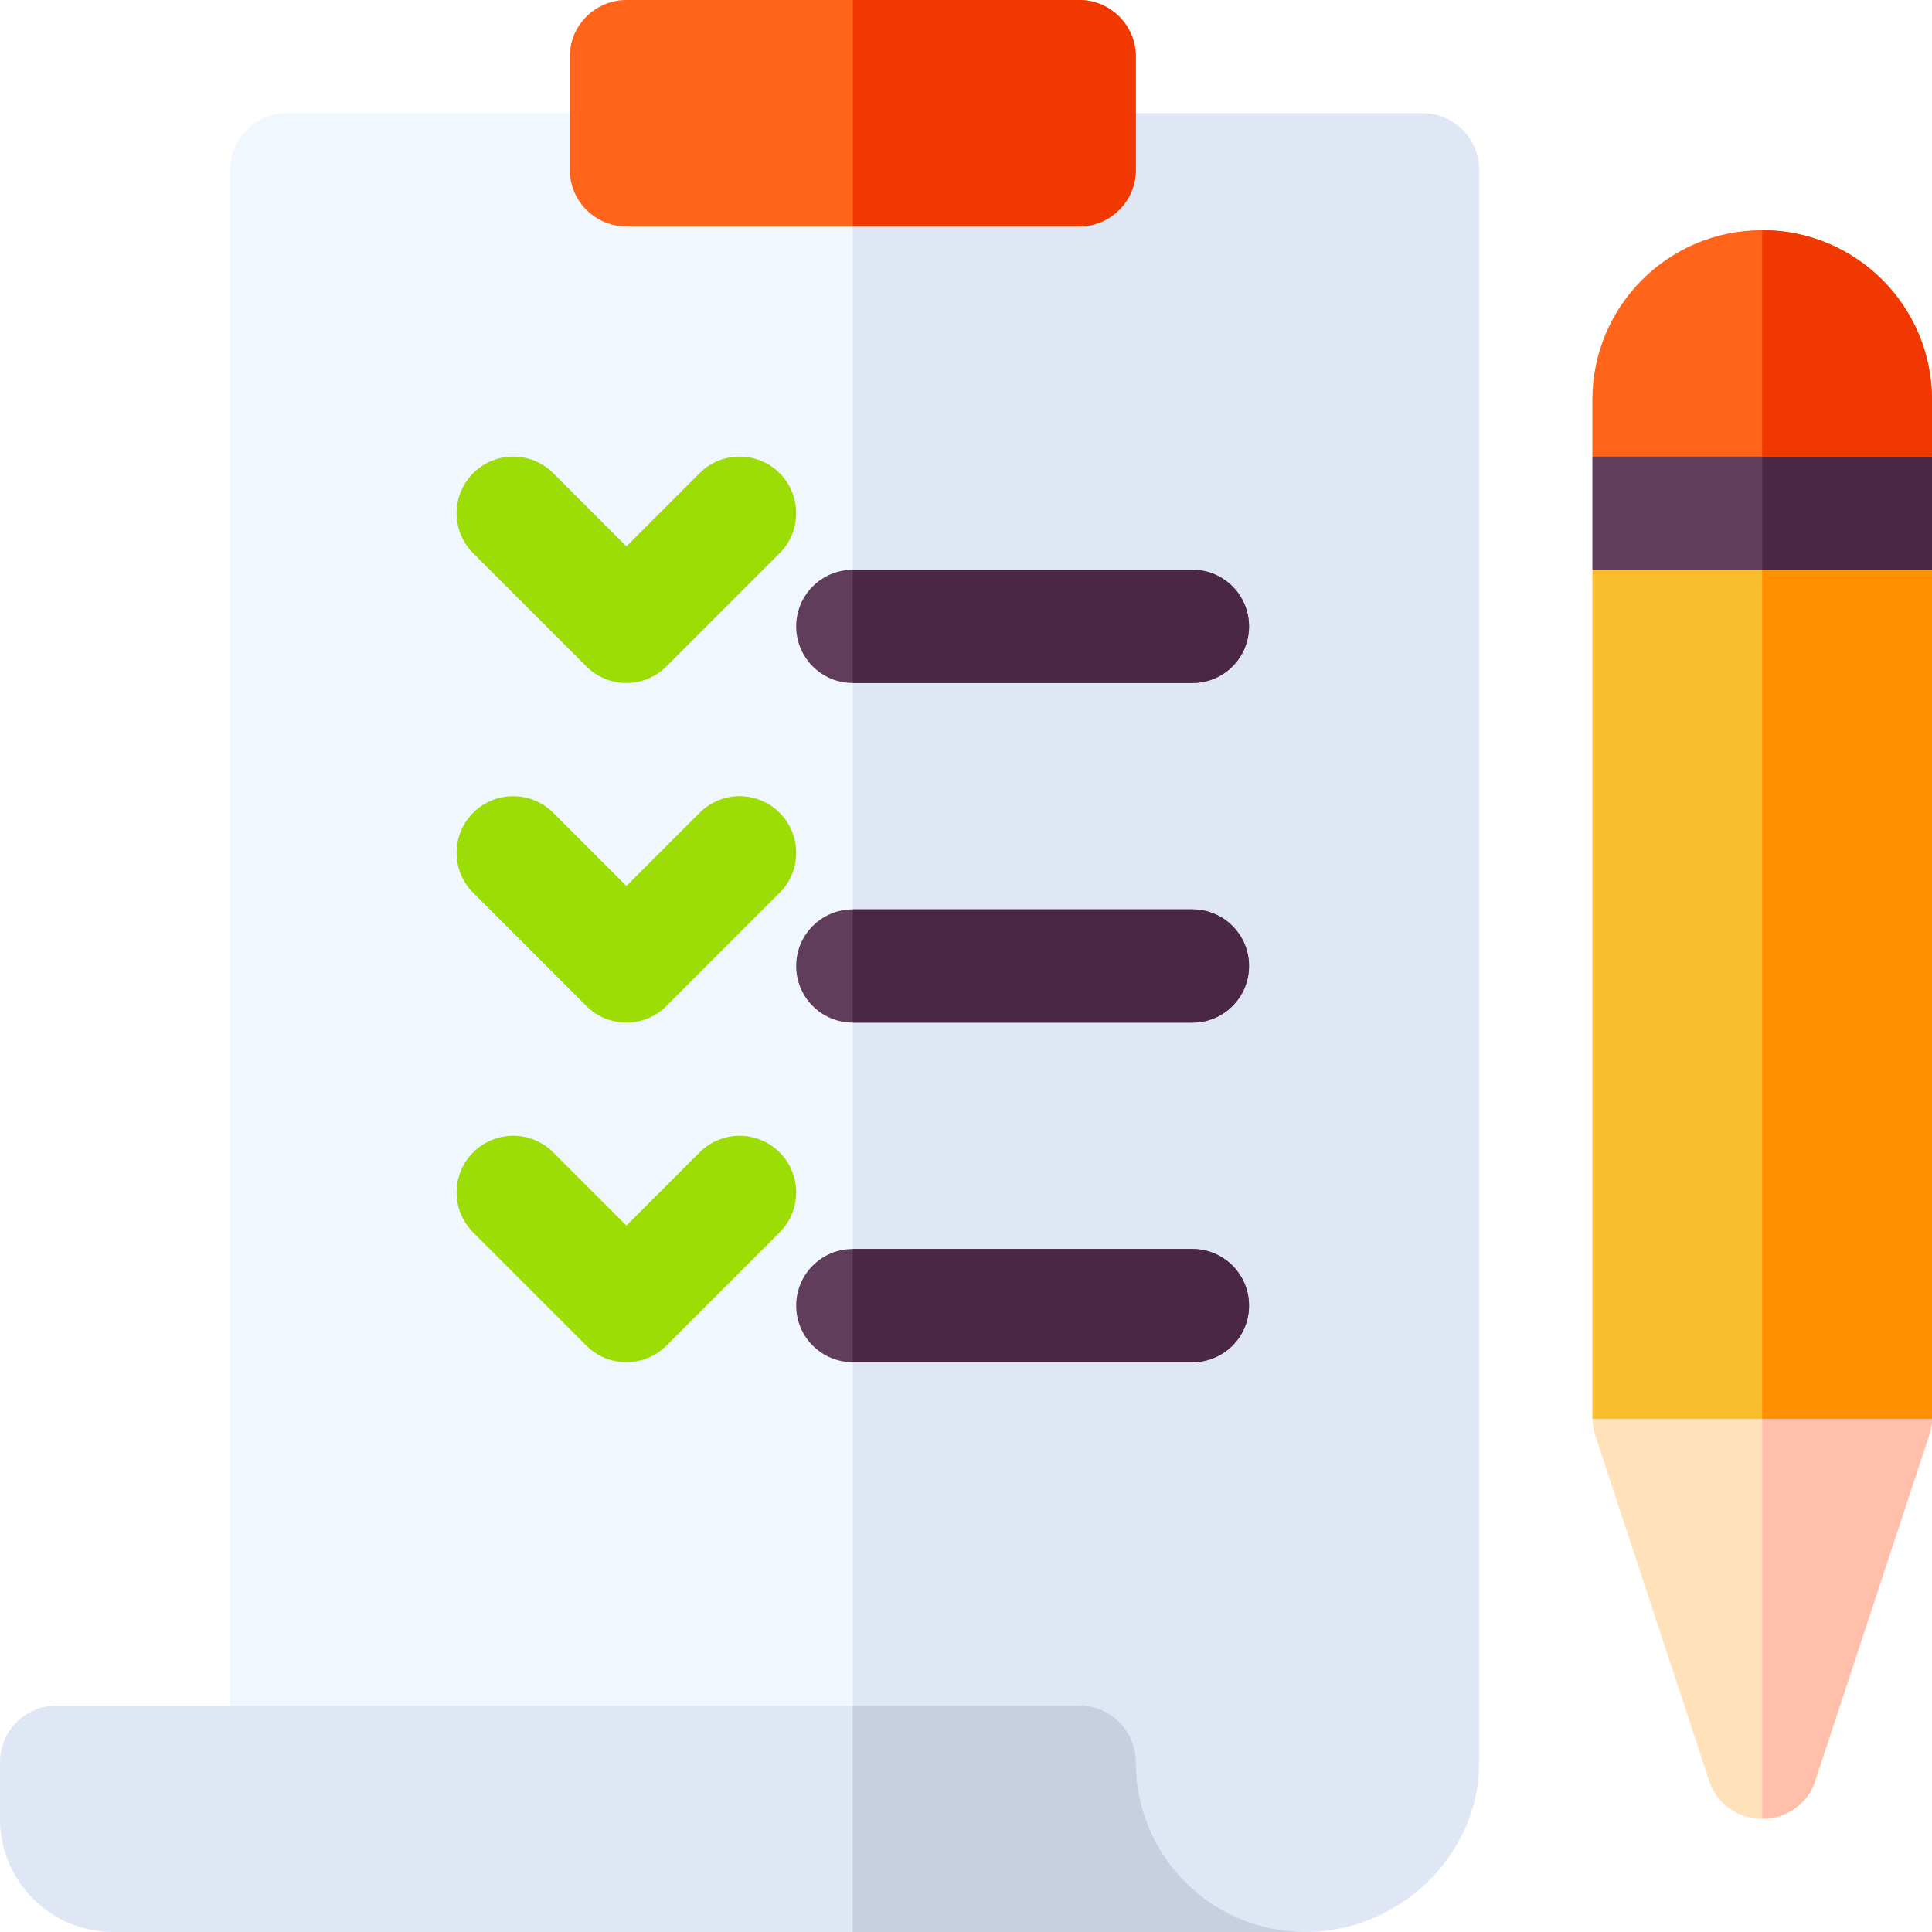
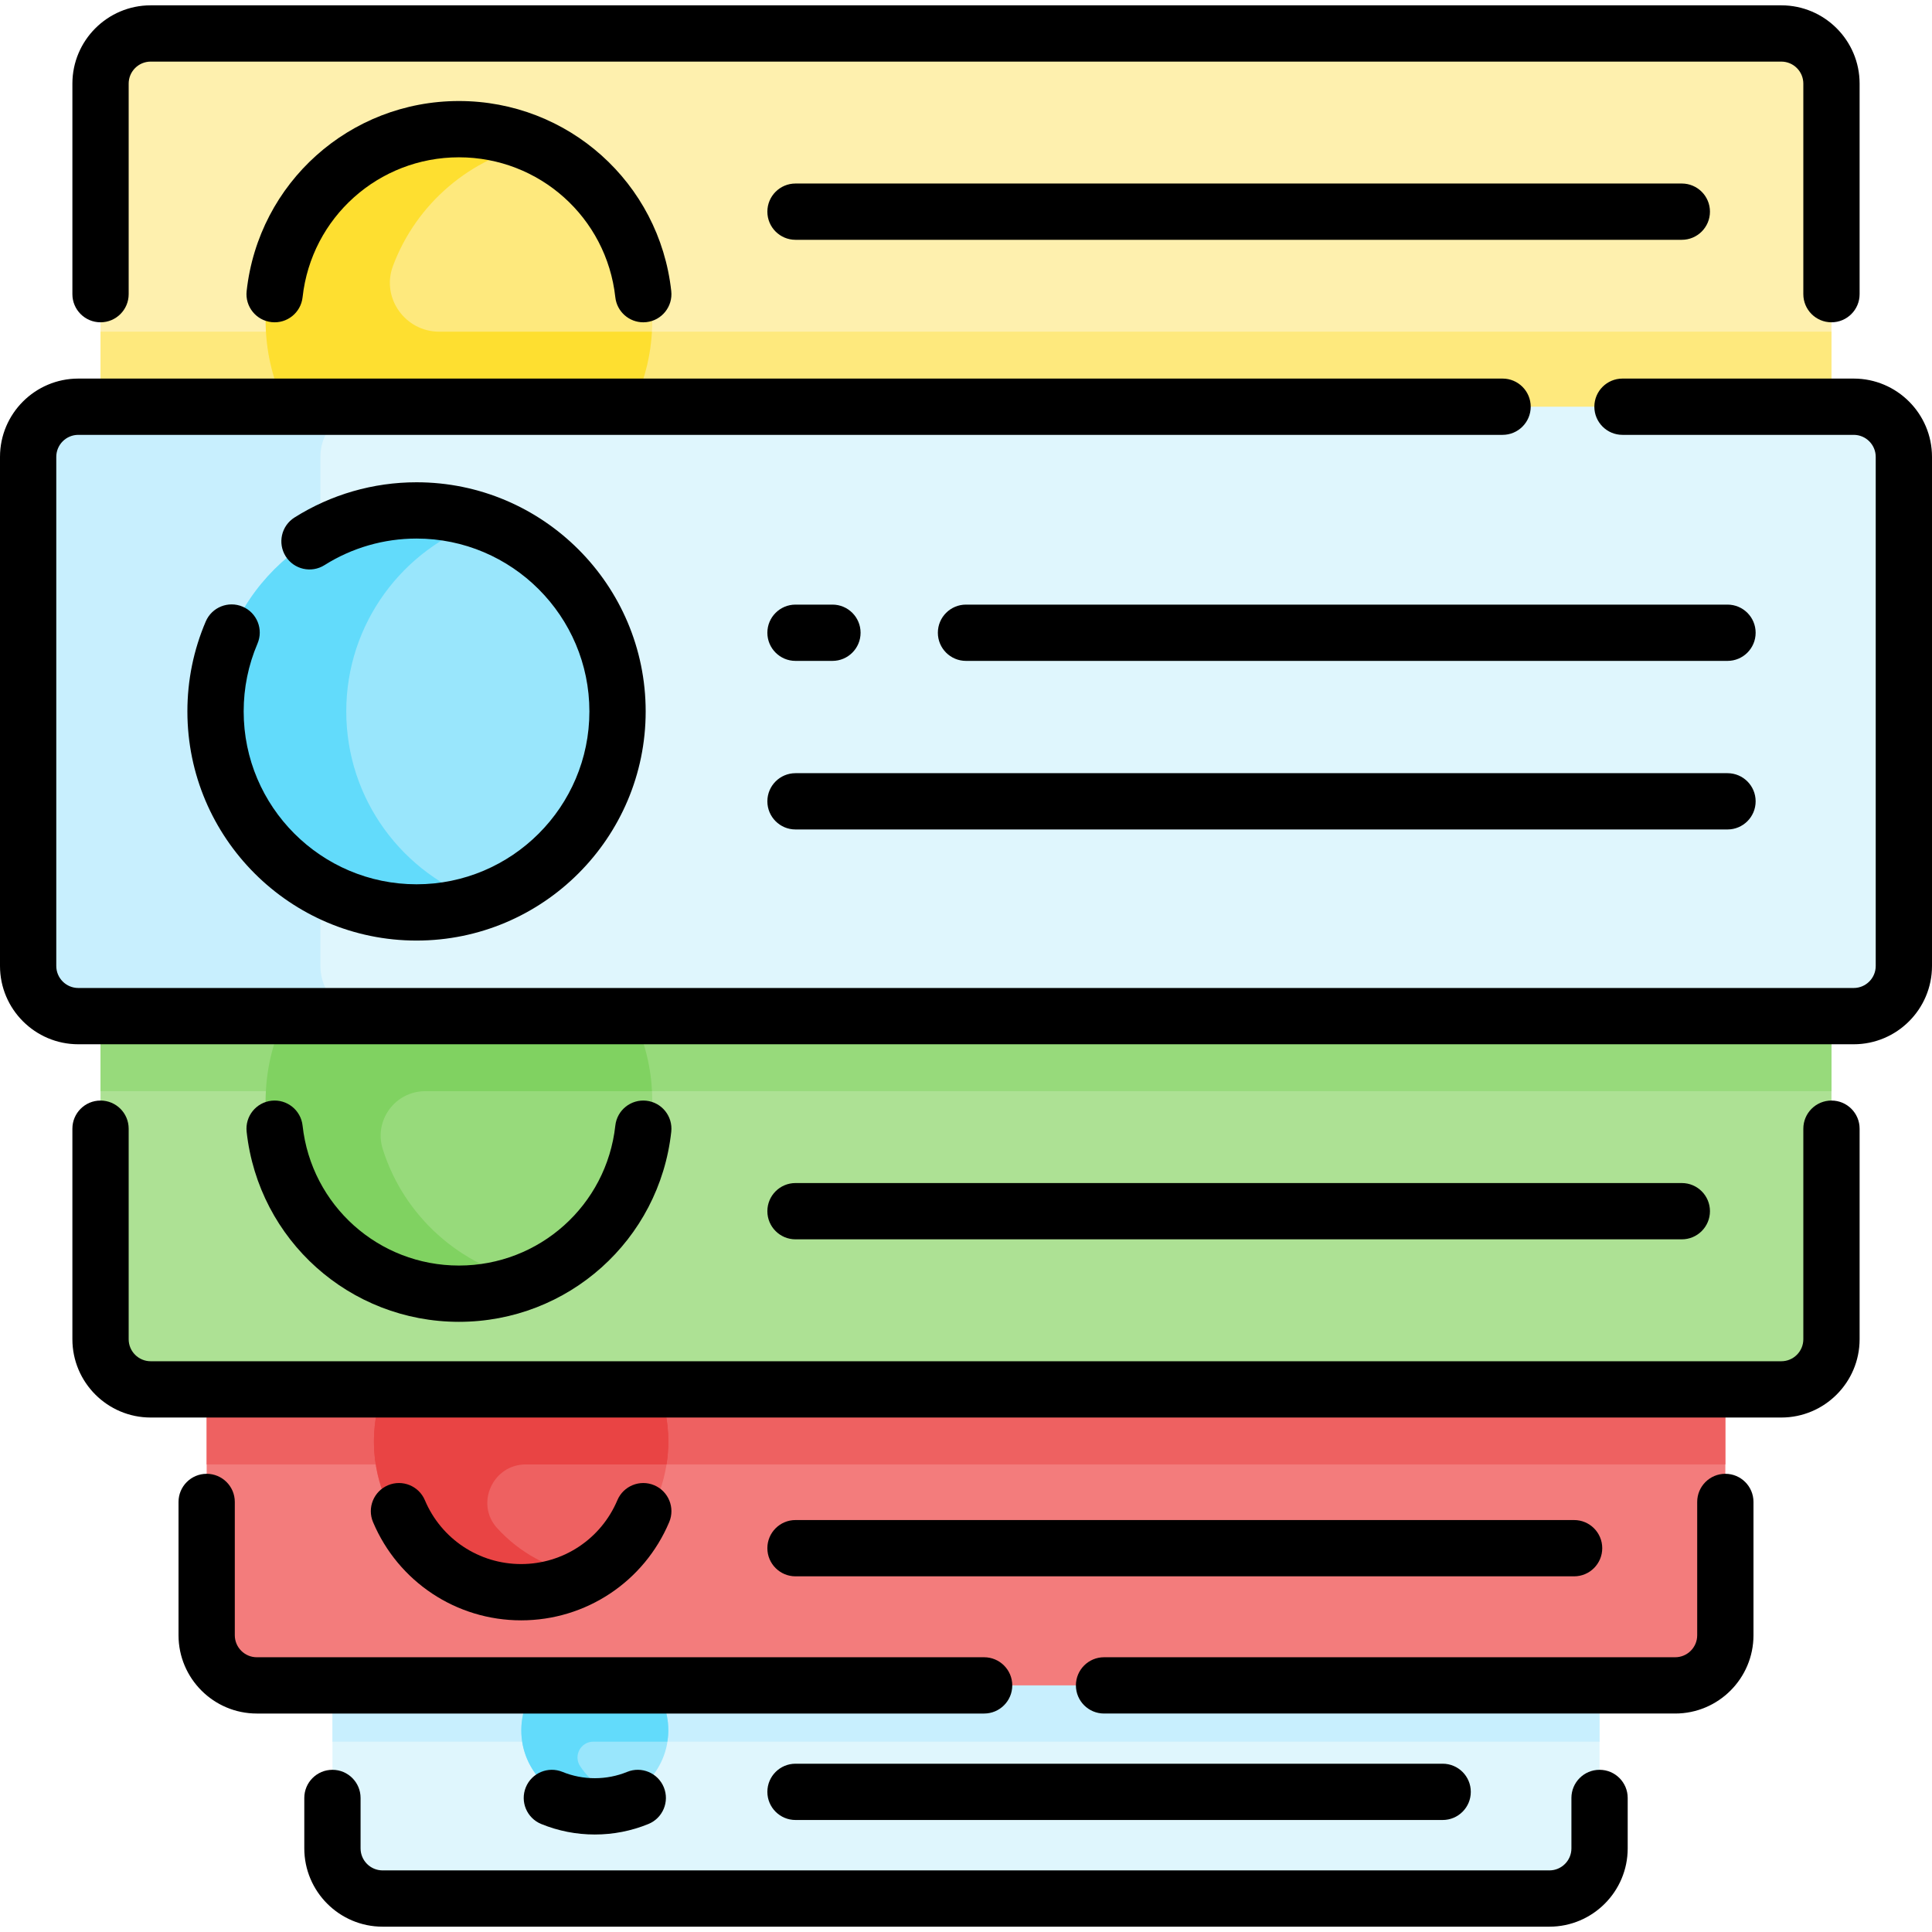
- <svg xmlns="http://www.w3.org/2000/svg" id="Capa_1" enable-background="new 0 0 512 512" height="512" viewBox="0 0 512 512" width="512">
+ <svg xmlns="http://www.w3.org/2000/svg" id="Capa_1" enable-background="new 0 0 514.94 514.94" height="512" viewBox="0 0 514.94 514.94" width="512">
  <g>
-     <path d="m377 30h-151-150c-8.284 0-15 6.714-15 15v437h165 51.412c14.09 17.457 48.979 30 68.588 30 24.443 0 46-19.991 46-45v-422c0-8.286-6.716-15-15-15z" fill="#f0f7ff" />
-     <path d="m346 512c24.443 0 46-19.991 46-45v-422c0-8.286-6.716-15-15-15h-151v452h51.412c14.09 17.457 48.979 30 68.588 30z" fill="#dfe7f4" />
-     <path d="m482 106h-15-15l-30 15v30l30 15h15 15l30-15v-30z" fill="#613d5c" />
-     <path d="m512 151v-30l-30-15h-15v60h15z" fill="#4b2746" />
-     <path d="m487.156 361h-20.156-21.563l-23.437 15c0 1.5.3 3.3.901 4.799l30 91c1.8 6 7.5 10.201 14.099 10.201s12.299-4.2 14.099-10.201l30-91c.601-1.499.901-3.299.901-4.799z" fill="#ffe1ba" />
-     <path d="m481.099 471.799 30-91c.601-1.499.901-3.299.901-4.799l-24.844-15h-20.156v121c6.599 0 12.299-4.2 14.099-10.201z" fill="#ffbfab" />
-     <path d="m166 181c-3.838 0-7.676-1.465-10.605-4.395l-30-30c-5.859-5.859-5.859-15.352 0-21.211s15.352-5.859 21.211 0l19.394 19.395 19.395-19.395c5.859-5.859 15.352-5.859 21.211 0s5.859 15.352 0 21.211l-30 30c-2.93 2.93-6.768 4.395-10.606 4.395z" fill="#9cdd05" />
-     <path d="m166 271c-3.838 0-7.676-1.465-10.605-4.395l-30-30c-5.859-5.859-5.859-15.352 0-21.211s15.352-5.859 21.211 0l19.394 19.395 19.395-19.395c5.859-5.859 15.352-5.859 21.211 0s5.859 15.352 0 21.211l-30 30c-2.93 2.93-6.768 4.395-10.606 4.395z" fill="#9cdd05" />
-     <path d="m166 361c-3.838 0-7.676-1.465-10.605-4.395l-30-30c-5.859-5.859-5.859-15.352 0-21.211s15.352-5.859 21.211 0l19.394 19.395 19.395-19.395c5.859-5.859 15.352-5.859 21.211 0s5.859 15.352 0 21.211l-30 30c-2.93 2.93-6.768 4.395-10.606 4.395z" fill="#9cdd05" />
-     <path d="m467 151h-45v225h45 45v-225z" fill="#fabe2c" />
-     <path d="m467 151h45v225h-45z" fill="#ff9100" />
-     <path d="m467 61c-24.901 0-45 20.099-45 45v15h45 45v-15c0-24.901-20.099-45-45-45z" fill="#ff641a" />
-     <path d="m512 106c0-24.901-20.099-45-45-45v60h45z" fill="#f03800" />
-     <g fill="#613d5c">
-       <path d="m226 181h90c8.291 0 15-6.709 15-15s-6.709-15-15-15h-90c-8.291 0-15 6.709-15 15s6.709 15 15 15z" />
-       <path d="m316 241h-90c-8.291 0-15 6.709-15 15s6.709 15 15 15h90c8.291 0 15-6.709 15-15s-6.709-15-15-15z" />
-       <path d="m316 331h-90c-8.291 0-15 6.709-15 15s6.709 15 15 15h90c8.291 0 15-6.709 15-15s-6.709-15-15-15z" />
+     <g>
+       <path d="m488.146 22.286c0-7.383-5.985-13.367-13.367-13.367h-434.617c-7.383 0-13.367 5.985-13.367 13.367v139.824h461.352z" fill="#fef0ae" />
+       <g>
+         <path d="m26.794 88.403h461.352v73.708h-461.352z" fill="#fee97d" />
+         <path d="m426.335 479.211v13.442c0 7.383-5.985 13.367-13.367 13.367h-310.995c-7.383 0-13.367-5.985-13.367-13.367v-13.442-71.992h337.729z" fill="#dff6fd" />
+         <g>
+           <path d="m88.606 407.219h337.729v56.992h-337.729z" fill="#c8effe" />
+           <circle cx="158.538" cy="461.191" fill="#99e6fc" r="19.593" />
+           <path d="m178.131 461.191c0-5.185-2.021-9.89-5.31-13.39h-17.111c1.944-2.424 4.446-4.382 7.32-5.665-1.445-.339-2.943-.538-4.491-.538-11.488 0-20.666 9.887-19.492 21.615.89 8.885 7.918 16.159 16.763 17.382 3.847.532 7.523-.082 10.728-1.514-4.958-1.165-9.213-4.213-11.921-8.345-1.836-2.802.164-6.526 3.514-6.526h19.743c.154-.986.257-1.989.257-3.019z" fill="#62dbfb" />
+           <path d="m459.859 435.844c0 7.383-5.985 13.367-13.367 13.367h-378.043c-7.383 0-13.367-5.985-13.367-13.367v-116.673h404.777z" fill="#f37c7c" />
+         </g>
+         <path d="m55.082 319.171h404.777v71.144h-404.777z" fill="#ee6161" />
+         <circle cx="138.897" cy="384.191" fill="#ee6161" r="39.234" />
+         <path d="m138.897 344.957c-21.668 0-39.234 17.566-39.234 39.234 0 2.084.166 4.128.479 6.124h77.51c.313-1.996.479-4.041.479-6.124 0-21.668-17.566-39.234-39.234-39.234z" fill="#e94444" />
+         <path d="m178.131 384.191c0-5.917-1.318-11.524-3.663-16.555h-49.854c3.532-9.815 10.85-17.822 20.209-22.233-2.174-.329-4.407-.482-6.683-.439-21.553.41-38.976 18.624-38.465 40.175.503 21.23 17.871 38.286 39.223 38.286 5.975 0 11.647-1.34 16.715-3.729-9.104-1.379-17.182-5.889-23.103-12.396-5.924-6.511-1.162-16.985 7.641-16.985h37.502c.312-1.995.478-4.04.478-6.124z" fill="#e94444" />
+         <path d="m488.146 356.948c0 7.383-5.985 13.367-13.367 13.367h-434.618c-7.383 0-13.367-5.985-13.367-13.367v-163.933h461.352z" fill="#ade194" />
+         <path d="m26.794 193.015h461.352v97.817h-461.352z" fill="#97da7b" />
+         <circle cx="122.325" cy="293.443" fill="#97da7b" r="51.52" />
+         <path d="m113.347 290.832h60.431c-.447-8.945-3.186-17.281-7.625-24.454h-60.322c5.748-10.629 15.127-19.007 26.472-23.48-3.229-.634-6.563-.974-9.978-.974-29.663 0-53.471 25.069-51.393 55.177 1.728 25.043 21.69 45.409 46.692 47.652 8.379.752 16.417-.54 23.627-3.383-18.607-3.653-33.67-17.31-39.248-35.147-2.388-7.634 3.346-15.391 11.344-15.391z" fill="#80d261" />
+         <circle cx="122.325" cy="85.515" fill="#fee97d" r="51.52" />
+         <path d="m173.76 88.403h-56.709c-9.047 0-15.484-9.007-12.324-17.484 6.177-16.569 20.661-29.104 38.372-32.564-7.33-3.23-15.572-4.814-24.221-4.247-25.48 1.671-46.142 22.193-47.941 47.665-2.129 30.145 21.696 55.262 51.388 55.262 3.399 0 6.718-.338 9.933-.966-11.508-5.071-20.804-14.23-26.061-25.634h61.21c3.653-6.595 5.912-14.069 6.353-22.032z" fill="#fedf30" />
+         <path d="m494.073 270.831h-473.206c-7.383 0-13.367-5.985-13.367-13.367v-135.694c0-7.383 5.985-13.367 13.367-13.367h473.206c7.383 0 13.367 5.985 13.367 13.367v135.694c0 7.383-5.984 13.367-13.367 13.367z" fill="#dff6fd" />
+         <path d="m85.402 257.464v-135.694c0-7.383 5.985-13.367 13.367-13.367h-77.902c-7.383 0-13.367 5.985-13.367 13.367v135.694c0 7.383 5.985 13.367 13.367 13.367h77.902c-7.382.001-13.367-5.984-13.367-13.367z" fill="#c8effe" />
+         <circle cx="111.021" cy="189.617" fill="#99e6fc" r="53.574" />
+         <path d="m92.292 189.617c0-23.486 15.12-43.428 36.151-50.661-5.464-1.879-11.321-2.913-17.423-2.913-29.588 0-53.574 23.986-53.574 53.574s23.986 53.574 53.574 53.574c6.102 0 11.958-1.034 17.423-2.913-21.031-7.232-36.151-27.174-36.151-50.661z" fill="#62dbfb" />
+       </g>
    </g>
-     <g fill="#4b2746">
-       <path d="m331 166c0-8.291-6.709-15-15-15h-90v30h90c8.291 0 15-6.709 15-15z" />
-       <path d="m331 256c0-8.291-6.709-15-15-15h-90v30h90c8.291 0 15-6.709 15-15z" />
-       <path d="m331 346c0-8.291-6.709-15-15-15h-90v30h90c8.291 0 15-6.709 15-15z" />
+     <g>
+       <path d="m494.073 100.903h-61.628c-4.143 0-7.5 3.358-7.5 7.5s3.357 7.5 7.5 7.5h61.628c3.235 0 5.867 2.632 5.867 5.867v135.694c0 3.235-2.632 5.867-5.867 5.867h-473.205c-3.235 0-5.868-2.632-5.868-5.867v-135.694c0-3.235 2.632-5.867 5.868-5.867h379.615c4.143 0 7.5-3.358 7.5-7.5s-3.357-7.5-7.5-7.5h-379.615c-11.507 0-20.868 9.361-20.868 20.867v135.694c0 11.506 9.361 20.867 20.868 20.867h473.205c11.506 0 20.867-9.361 20.867-20.867v-135.694c0-11.506-9.361-20.867-20.867-20.867z" />
+       <path d="m64.679 161.696c-3.808-1.625-8.216.142-9.843 3.952-3.245 7.598-4.89 15.662-4.89 23.969 0 33.676 27.398 61.074 61.074 61.074s61.073-27.397 61.073-61.074-27.397-61.074-61.073-61.074c-11.537 0-22.786 3.248-32.53 9.392-3.503 2.209-4.553 6.841-2.344 10.345 2.209 3.503 6.839 4.553 10.345 2.344 7.346-4.632 15.828-7.081 24.529-7.081 25.405 0 46.073 20.668 46.073 46.074s-20.668 46.074-46.073 46.074-46.074-20.668-46.074-46.074c0-6.271 1.24-12.353 3.685-18.078 1.627-3.809-.142-8.216-3.952-9.843z" />
+       <path d="m26.794 85.903c4.142 0 7.5-3.358 7.5-7.5v-56.117c0-3.235 2.632-5.867 5.867-5.867h434.617c3.235 0 5.867 2.632 5.867 5.867v56.117c0 4.142 3.357 7.5 7.5 7.5s7.5-3.358 7.5-7.5v-56.117c0-11.506-9.361-20.867-20.867-20.867h-434.616c-11.506 0-20.867 9.361-20.867 20.867v56.117c-.001 4.142 3.357 7.5 7.499 7.5z" />
+       <path d="m122.325 26.926c-29.084 0-53.411 21.778-56.587 50.657-.453 4.117 2.518 7.822 6.635 8.275 4.124.456 7.822-2.518 8.275-6.635 2.338-21.262 20.255-37.296 41.677-37.296s39.339 16.034 41.677 37.296c.422 3.839 3.671 6.681 7.446 6.681.274 0 .551-.015.829-.045 4.117-.453 7.088-4.158 6.635-8.275-3.176-28.88-27.503-50.658-56.587-50.658z" />
+       <path d="m488.146 293.332c-4.143 0-7.5 3.358-7.5 7.5v56.117c0 3.235-2.632 5.867-5.867 5.867h-434.618c-3.235 0-5.867-2.632-5.867-5.867v-56.117c0-4.142-3.358-7.5-7.5-7.5s-7.5 3.358-7.5 7.5v56.117c0 11.506 9.361 20.867 20.867 20.867h434.618c11.506 0 20.867-9.361 20.867-20.867v-56.117c0-4.143-3.357-7.5-7.5-7.5z" />
+       <path d="m122.325 352.309c29.084 0 53.411-21.778 56.587-50.657.453-4.117-2.518-7.822-6.635-8.275-4.118-.453-7.822 2.519-8.275 6.635-2.338 21.263-20.255 37.297-41.677 37.297s-39.339-16.034-41.677-37.297c-.453-4.117-4.162-7.089-8.275-6.635-4.117.453-7.088 4.158-6.635 8.275 3.176 28.879 27.503 50.657 56.587 50.657z" />
+       <path d="m459.859 392.815c-4.143 0-7.5 3.358-7.5 7.5v35.528c0 3.235-2.632 5.867-5.867 5.867h-152.229c-4.143 0-7.5 3.358-7.5 7.5s3.357 7.5 7.5 7.5h152.229c11.506 0 20.867-9.361 20.867-20.867v-35.528c0-4.142-3.358-7.5-7.5-7.5z" />
+       <path d="m269.8 449.211c0-4.142-3.357-7.5-7.5-7.5h-193.851c-3.235 0-5.867-2.632-5.867-5.867v-35.528c0-4.142-3.358-7.5-7.5-7.5s-7.5 3.358-7.5 7.5v35.528c0 11.506 9.361 20.867 20.867 20.867h193.851c4.143 0 7.5-3.358 7.5-7.5z" />
+       <path d="m138.897 431.872c17.26 0 32.752-10.276 39.468-26.179 1.611-3.815-.176-8.215-3.992-9.827-3.815-1.611-8.215.176-9.827 3.992-4.365 10.335-14.433 17.014-25.65 17.014s-21.286-6.678-25.65-17.014c-1.612-3.816-6.011-5.604-9.827-3.992-3.816 1.611-5.603 6.011-3.992 9.827 6.717 15.903 22.209 26.179 39.47 26.179z" />
+       <path d="m426.334 471.711c-4.143 0-7.5 3.358-7.5 7.5v13.442c0 3.235-2.632 5.868-5.867 5.868h-310.994c-3.235 0-5.868-2.632-5.868-5.868v-13.442c0-4.142-3.358-7.5-7.5-7.5s-7.5 3.358-7.5 7.5v13.442c0 11.506 9.361 20.868 20.868 20.868h310.994c11.506 0 20.867-9.361 20.867-20.868v-13.442c0-4.142-3.357-7.5-7.5-7.5z" />
+       <path d="m167.15 472.268c-5.483 2.24-11.742 2.24-17.225 0-3.837-1.568-8.213.272-9.779 4.106s.272 8.213 4.106 9.779c4.552 1.859 9.358 2.802 14.286 2.802s9.734-.943 14.285-2.802c3.834-1.566 5.673-5.945 4.106-9.779s-5.945-5.674-9.779-4.106z" />
+       <path d="m212.028 176.149h9.845c4.142 0 7.5-3.358 7.5-7.5s-3.358-7.5-7.5-7.5h-9.845c-4.142 0-7.5 3.358-7.5 7.5s3.358 7.5 7.5 7.5z" />
+       <path d="m460.434 161.149h-202.964c-4.142 0-7.5 3.358-7.5 7.5s3.358 7.5 7.5 7.5h202.964c4.143 0 7.5-3.358 7.5-7.5s-3.357-7.5-7.5-7.5z" />
+       <path d="m212.028 221.078h248.406c4.143 0 7.5-3.358 7.5-7.5s-3.357-7.5-7.5-7.5h-248.406c-4.142 0-7.5 3.358-7.5 7.5s3.358 7.5 7.5 7.5z" />
+       <path d="m212.028 48.915c-4.142 0-7.5 3.358-7.5 7.5s3.358 7.5 7.5 7.5h236.229c4.143 0 7.5-3.358 7.5-7.5s-3.357-7.5-7.5-7.5z" />
+       <path d="m448.257 330.32c4.143 0 7.5-3.358 7.5-7.5s-3.357-7.5-7.5-7.5h-236.229c-4.142 0-7.5 3.358-7.5 7.5s3.358 7.5 7.5 7.5z" />
+       <path d="m419.548 420.141c4.143 0 7.5-3.358 7.5-7.5s-3.357-7.5-7.5-7.5h-207.52c-4.142 0-7.5 3.358-7.5 7.5s3.358 7.5 7.5 7.5z" />
+       <path d="m204.528 477.586c0 4.142 3.358 7.5 7.5 7.5h172.488c4.143 0 7.5-3.358 7.5-7.5s-3.357-7.5-7.5-7.5h-172.488c-4.142 0-7.5 3.358-7.5 7.5z" />
    </g>
-     <path d="m286 0h-60-60c-8.291 0-15 6.709-15 15v30c0 8.291 6.709 15 15 15h60 60c8.291 0 15-6.709 15-15v-30c0-8.291-6.709-15-15-15z" fill="#ff641a" />
-     <path d="m301 45v-30c0-8.291-6.709-15-15-15h-60v60h60c8.291 0 15-6.709 15-15z" fill="#f03800" />
-     <path d="m301 467c0-8.286-6.716-15-15-15h-60-211c-8.284 0-15 6.714-15 15v15c0 16.567 13.431 30 30 30h196 120c-24.901 0-45-20.101-45-45z" fill="#dfe7f4" />
-     <path d="m301 467c0-8.286-6.716-15-15-15h-60v60h120c-24.901 0-45-20.101-45-45z" fill="#c7cfe1" />
  </g>
</svg>
